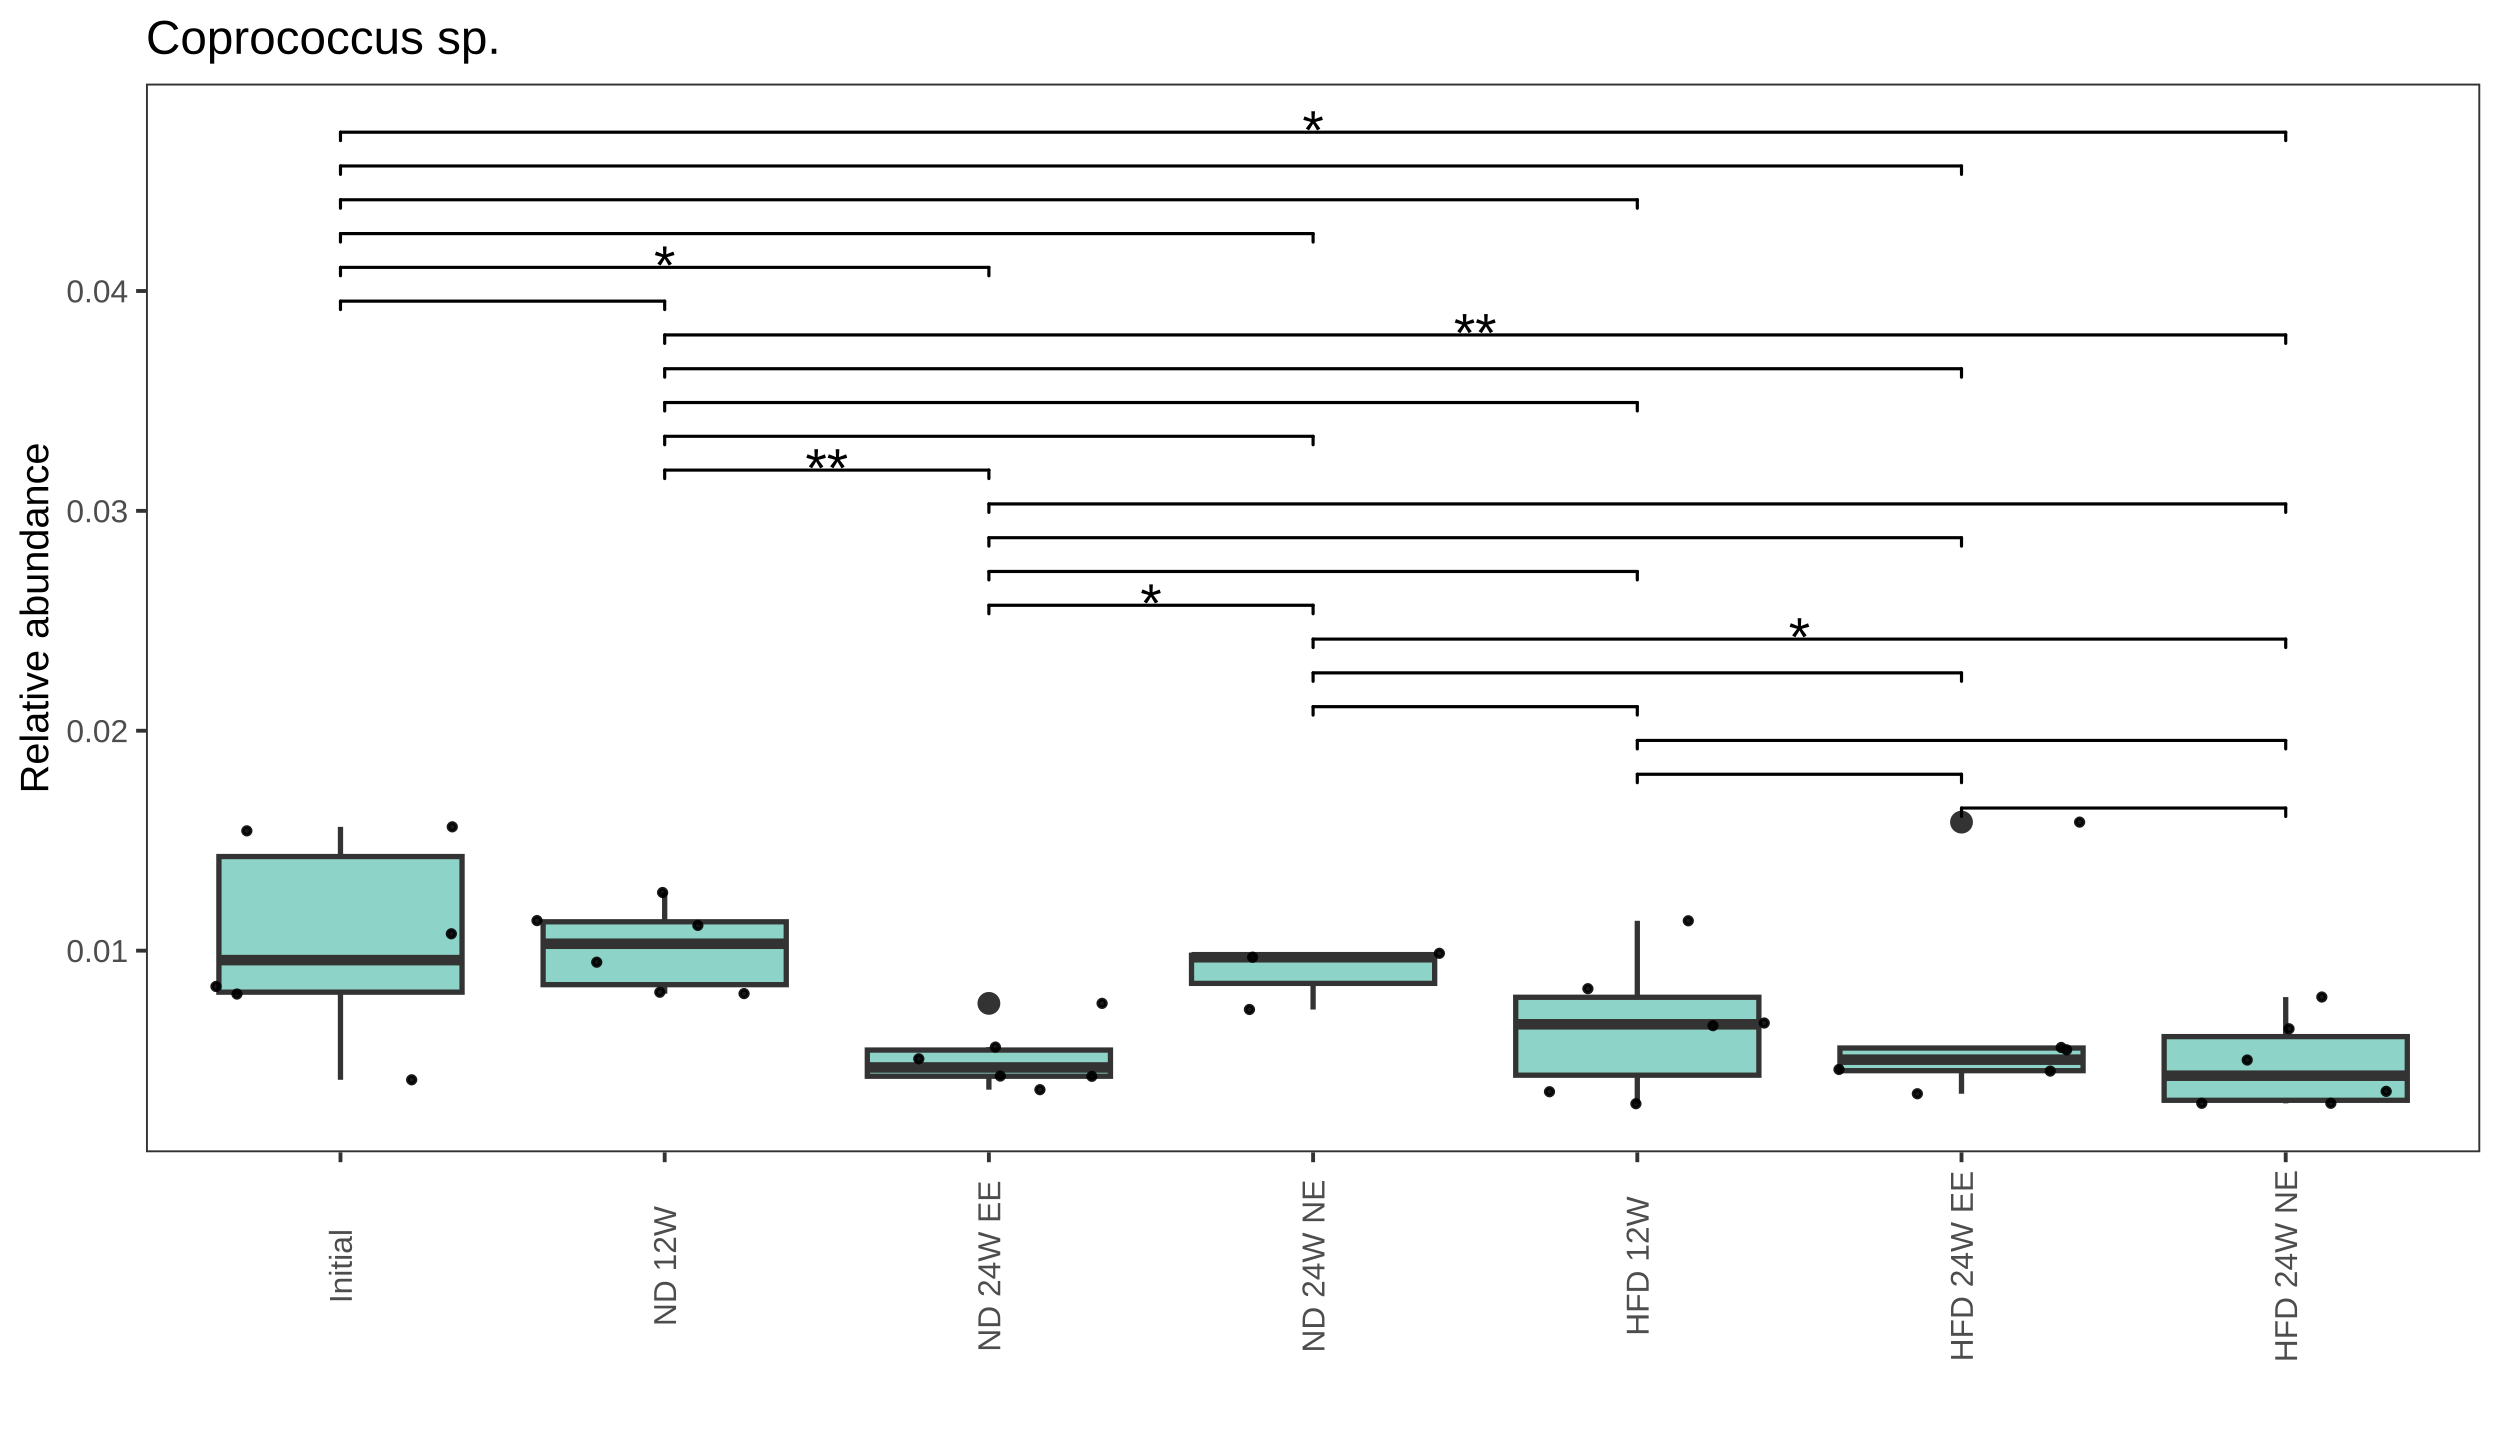
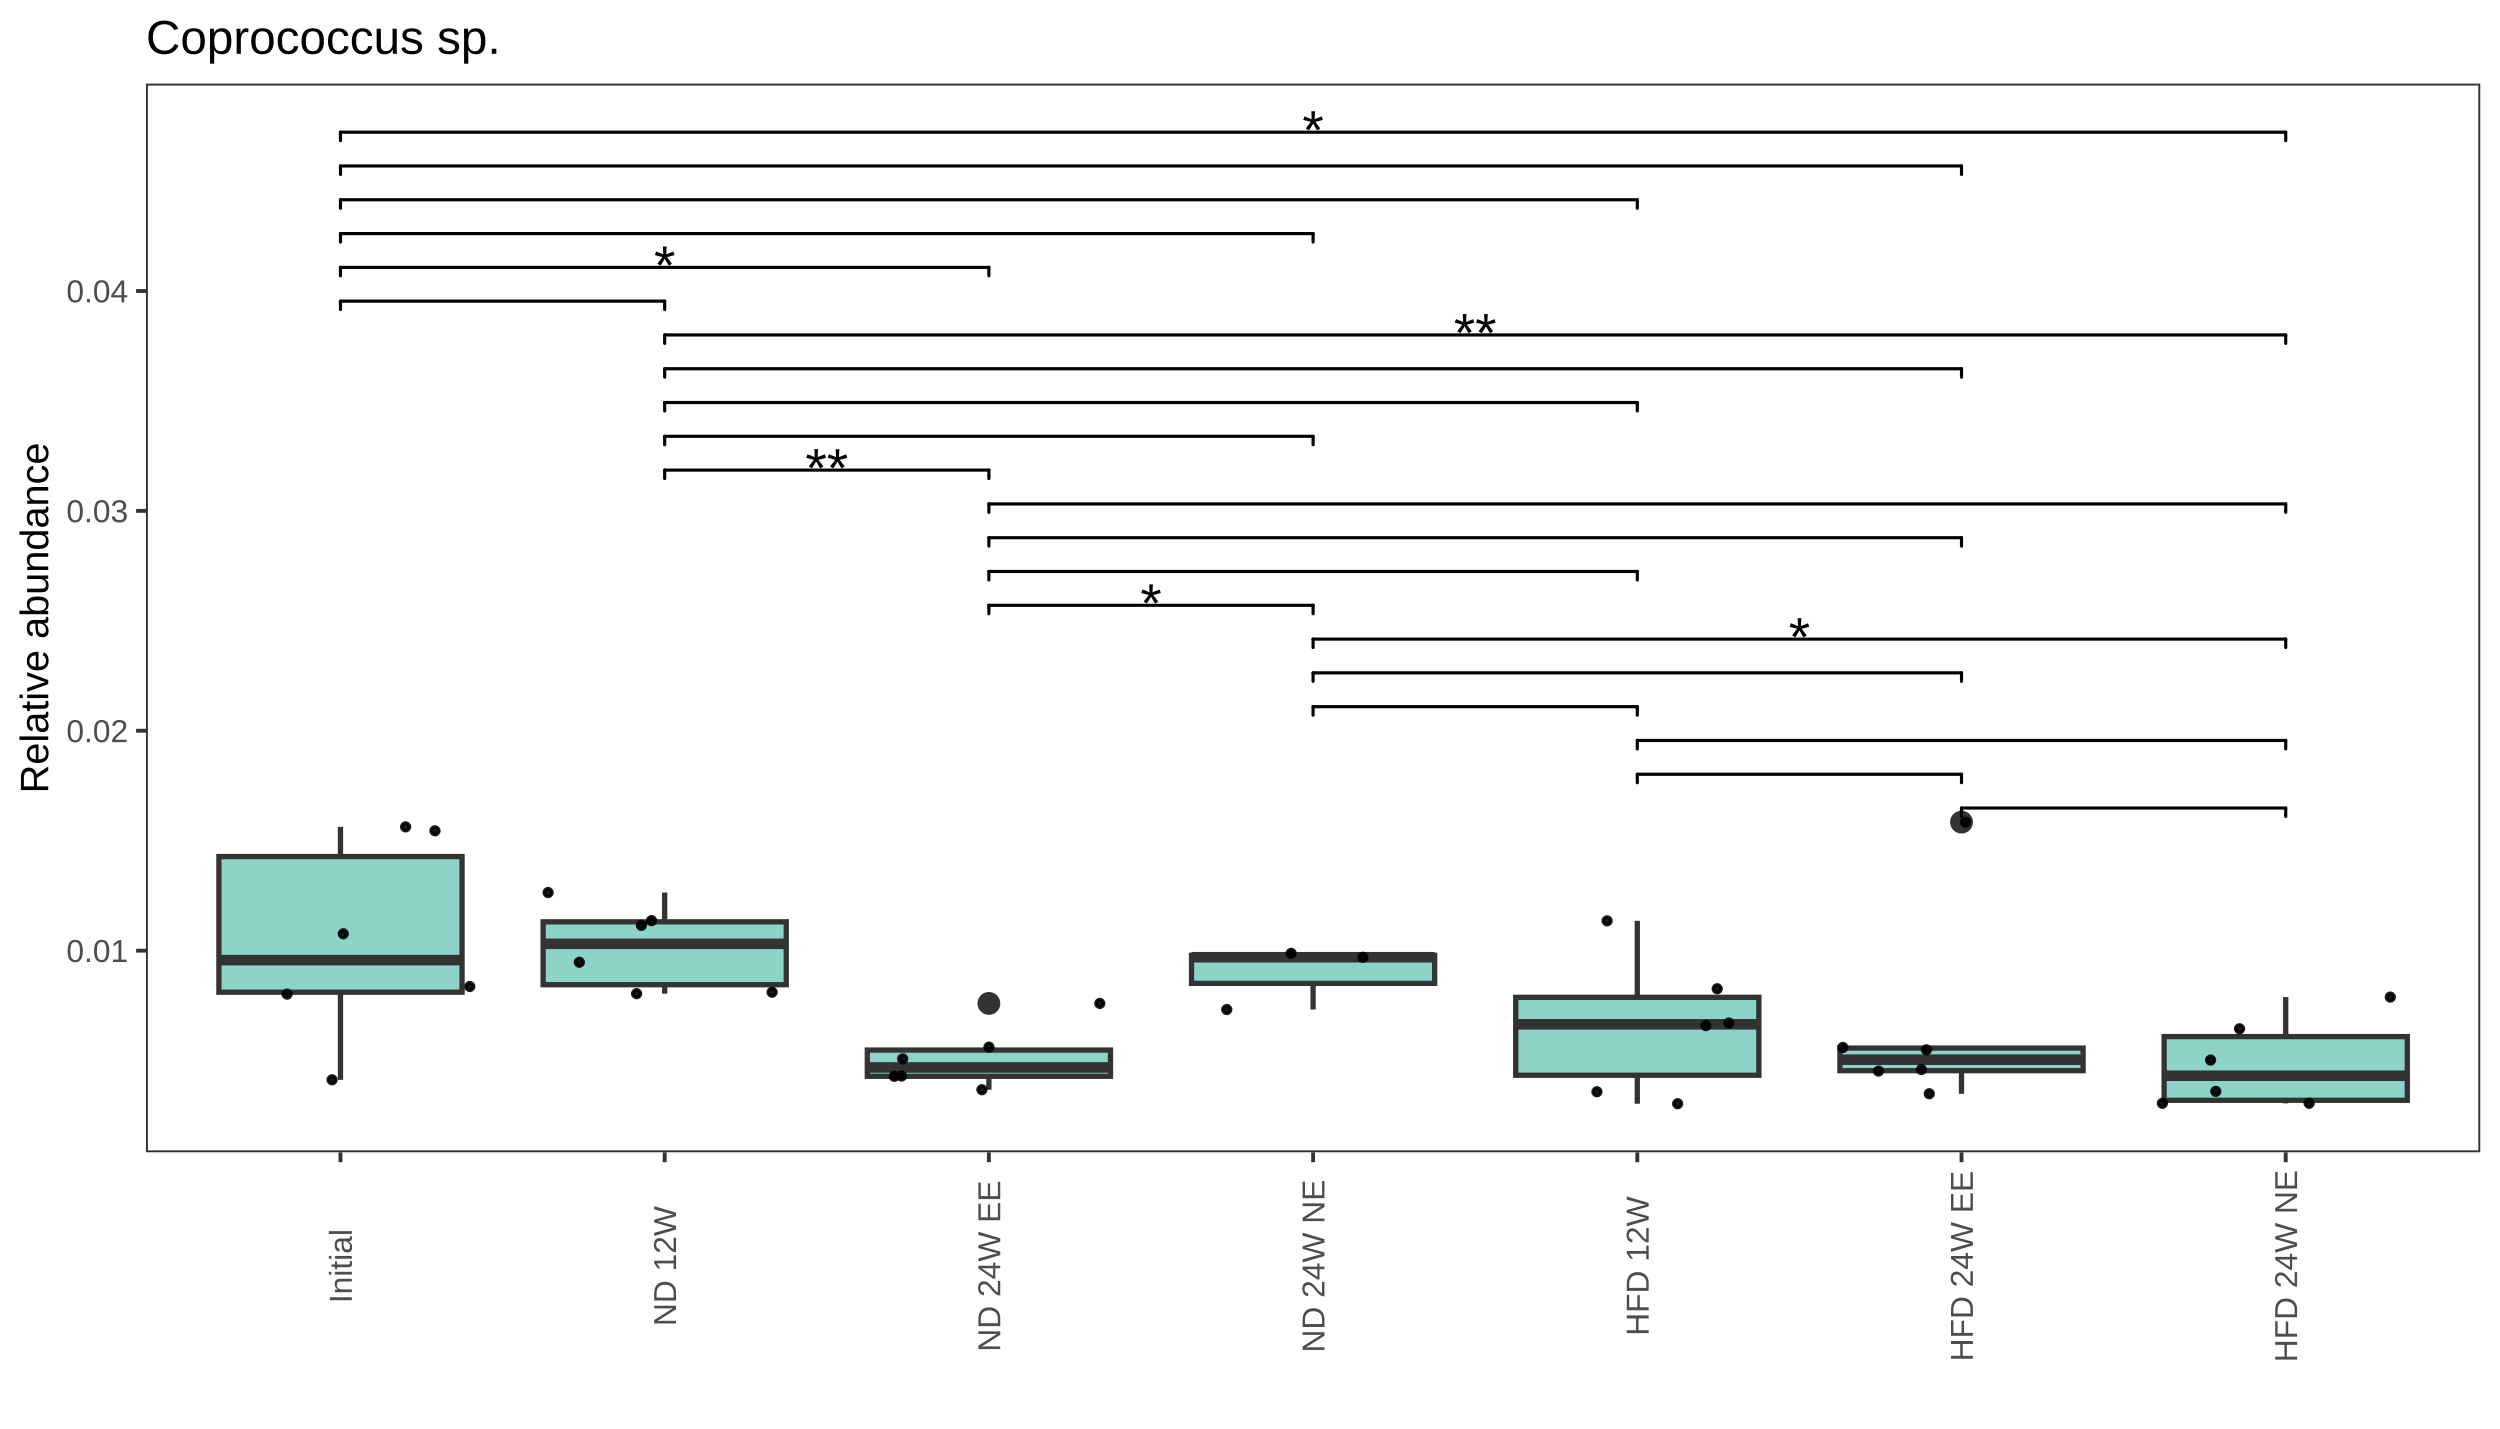
<svg xmlns="http://www.w3.org/2000/svg" class="svglite" width="504.00pt" height="288.00pt" viewBox="0 0 504.00 288.00">
  <defs>
    <style type="text/css">
    .svglite line, .svglite polyline, .svglite polygon, .svglite path, .svglite rect, .svglite circle {
      fill: none;
      stroke: #000000;
      stroke-linecap: round;
      stroke-linejoin: round;
      stroke-miterlimit: 10.00;
    }
    .svglite text {
      white-space: pre;
    }
  </style>
  </defs>
  <rect width="100%" height="100%" style="stroke: none; fill: #FFFFFF;" />
  <defs>
    <clipPath id="cpMC4wMHw1MDQuMDB8MC4wMHwyODguMDA=">
      <rect x="0.00" y="0.00" width="504.00" height="288.00" />
    </clipPath>
  </defs>
  <g clip-path="url(#cpMC4wMHw1MDQuMDB8MC4wMHwyODguMDA=)">
    <rect x="0.00" y="0.00" width="504.00" height="288.00" style="stroke-width: 0.78; stroke: #FFFFFF; fill: #FFFFFF;" />
  </g>
  <defs>
    <clipPath id="cpMjkuNDN8NTAwLjAxfDE2Ljg1fDIzMi4zMQ==">
      <rect x="29.43" y="16.85" width="470.59" height="215.45" />
    </clipPath>
  </defs>
  <g clip-path="url(#cpMjkuNDN8NTAwLjAxfDE2Ljg1fDIzMi4zMQ==)">
    <rect x="29.43" y="16.85" width="470.59" height="215.45" style="stroke-width: 0.78; stroke: none; fill: #FFFFFF;" />
    <line x1="68.64" y1="172.68" x2="68.64" y2="166.70" style="stroke-width: 1.07; stroke: #333333; stroke-linecap: butt;" />
-     <line x1="68.64" y1="200.02" x2="68.64" y2="217.69" style="stroke-width: 1.07; stroke: #333333; stroke-linecap: butt;" />
-     <polygon points="44.13,172.68 44.13,200.02 93.15,200.02 93.15,172.68 44.13,172.68 " style="stroke-width: 1.07; stroke: #333333; stroke-linecap: butt; stroke-linejoin: miter; fill: #8DD3C7;" />
+     <line x1="68.64" y1="200.03" x2="68.64" y2="217.70" style="stroke-width: 1.07; stroke: #333333; stroke-linecap: butt;" />
+     <polygon points="44.13,172.68 44.13,200.03 93.15,200.03 93.15,172.68 44.13,172.68 " style="stroke-width: 1.07; stroke: #333333; stroke-linecap: butt; stroke-linejoin: miter; fill: #8DD3C7;" />
    <line x1="44.13" y1="193.56" x2="93.15" y2="193.56" style="stroke-width: 2.13; stroke: #333333; stroke-linecap: butt; stroke-linejoin: miter;" />
-     <line x1="134.00" y1="185.83" x2="134.00" y2="179.93" style="stroke-width: 1.07; stroke: #333333; stroke-linecap: butt;" />
-     <line x1="134.00" y1="198.51" x2="134.00" y2="200.32" style="stroke-width: 1.07; stroke: #333333; stroke-linecap: butt;" />
-     <polygon points="109.49,185.83 109.49,198.51 158.51,198.51 158.51,185.83 109.49,185.83 " style="stroke-width: 1.07; stroke: #333333; stroke-linecap: butt; stroke-linejoin: miter; fill: #8DD3C7;" />
-     <line x1="109.49" y1="190.26" x2="158.51" y2="190.26" style="stroke-width: 2.13; stroke: #333333; stroke-linecap: butt; stroke-linejoin: miter;" />
-     <circle cx="199.36" cy="202.28" r="1.95" style="stroke-width: 0.71; stroke: #333333; fill: #333333;" />
+     <line x1="134.00" y1="185.84" x2="134.00" y2="179.93" style="stroke-width: 1.07; stroke: #333333; stroke-linecap: butt;" />
+     <line x1="134.00" y1="198.52" x2="134.00" y2="200.32" style="stroke-width: 1.07; stroke: #333333; stroke-linecap: butt;" />
+     <polygon points="109.49,185.84 109.49,198.52 158.51,198.52 158.51,185.84 109.49,185.84 " style="stroke-width: 1.07; stroke: #333333; stroke-linecap: butt; stroke-linejoin: miter; fill: #8DD3C7;" />
+     <line x1="109.49" y1="190.27" x2="158.51" y2="190.27" style="stroke-width: 2.13; stroke: #333333; stroke-linecap: butt; stroke-linejoin: miter;" />
+     <circle cx="199.36" cy="202.29" r="1.95" style="stroke-width: 0.71; stroke: #333333; fill: #333333;" />
    <line x1="199.36" y1="211.69" x2="199.36" y2="211.10" style="stroke-width: 1.07; stroke: #333333; stroke-linecap: butt;" />
-     <line x1="199.36" y1="216.97" x2="199.36" y2="219.68" style="stroke-width: 1.07; stroke: #333333; stroke-linecap: butt;" />
-     <polygon points="174.85,211.69 174.85,216.97 223.87,216.97 223.87,211.69 174.85,211.69 " style="stroke-width: 1.07; stroke: #333333; stroke-linecap: butt; stroke-linejoin: miter; fill: #8DD3C7;" />
+     <line x1="199.36" y1="216.98" x2="199.36" y2="219.69" style="stroke-width: 1.07; stroke: #333333; stroke-linecap: butt;" />
+     <polygon points="174.85,211.69 174.85,216.98 223.87,216.98 223.87,211.69 174.85,211.69 " style="stroke-width: 1.07; stroke: #333333; stroke-linecap: butt; stroke-linejoin: miter; fill: #8DD3C7;" />
    <line x1="174.85" y1="215.20" x2="223.87" y2="215.20" style="stroke-width: 2.13; stroke: #333333; stroke-linecap: butt; stroke-linejoin: miter;" />
-     <line x1="264.72" y1="192.58" x2="264.72" y2="192.19" style="stroke-width: 1.07; stroke: #333333; stroke-linecap: butt;" />
+     <line x1="264.72" y1="192.59" x2="264.72" y2="192.20" style="stroke-width: 1.07; stroke: #333333; stroke-linecap: butt;" />
    <line x1="264.72" y1="198.25" x2="264.72" y2="203.52" style="stroke-width: 1.07; stroke: #333333; stroke-linecap: butt;" />
-     <polygon points="240.21,192.58 240.21,198.25 289.23,198.25 289.23,192.58 240.21,192.58 " style="stroke-width: 1.07; stroke: #333333; stroke-linecap: butt; stroke-linejoin: miter; fill: #8DD3C7;" />
+     <polygon points="240.21,192.59 240.21,198.25 289.23,198.25 289.23,192.59 240.21,192.59 " style="stroke-width: 1.07; stroke: #333333; stroke-linecap: butt; stroke-linejoin: miter; fill: #8DD3C7;" />
    <line x1="240.21" y1="192.98" x2="289.23" y2="192.98" style="stroke-width: 2.13; stroke: #333333; stroke-linecap: butt; stroke-linejoin: miter;" />
-     <line x1="330.08" y1="201.05" x2="330.08" y2="185.63" style="stroke-width: 1.07; stroke: #333333; stroke-linecap: butt;" />
-     <line x1="330.08" y1="216.76" x2="330.08" y2="222.51" style="stroke-width: 1.07; stroke: #333333; stroke-linecap: butt;" />
-     <polygon points="305.57,201.05 305.57,216.76 354.59,216.76 354.59,201.05 305.57,201.05 " style="stroke-width: 1.07; stroke: #333333; stroke-linecap: butt; stroke-linejoin: miter; fill: #8DD3C7;" />
+     <line x1="330.08" y1="201.06" x2="330.08" y2="185.63" style="stroke-width: 1.07; stroke: #333333; stroke-linecap: butt;" />
+     <line x1="330.08" y1="216.77" x2="330.08" y2="222.51" style="stroke-width: 1.07; stroke: #333333; stroke-linecap: butt;" />
+     <polygon points="305.57,201.06 305.57,216.77 354.59,216.77 354.59,201.06 305.57,201.06 " style="stroke-width: 1.07; stroke: #333333; stroke-linecap: butt; stroke-linejoin: miter; fill: #8DD3C7;" />
    <line x1="305.57" y1="206.50" x2="354.59" y2="206.50" style="stroke-width: 2.13; stroke: #333333; stroke-linecap: butt; stroke-linejoin: miter;" />
    <circle cx="395.44" cy="165.74" r="1.95" style="stroke-width: 0.71; stroke: #333333; fill: #333333;" />
-     <line x1="395.44" y1="211.28" x2="395.44" y2="211.16" style="stroke-width: 1.07; stroke: #333333; stroke-linecap: butt;" />
-     <line x1="395.44" y1="215.85" x2="395.44" y2="220.50" style="stroke-width: 1.07; stroke: #333333; stroke-linecap: butt;" />
-     <polygon points="370.93,211.28 370.93,215.85 419.95,215.85 419.95,211.28 370.93,211.28 " style="stroke-width: 1.07; stroke: #333333; stroke-linecap: butt; stroke-linejoin: miter; fill: #8DD3C7;" />
+     <line x1="395.44" y1="211.29" x2="395.44" y2="211.16" style="stroke-width: 1.07; stroke: #333333; stroke-linecap: butt;" />
+     <line x1="395.44" y1="215.85" x2="395.44" y2="220.51" style="stroke-width: 1.07; stroke: #333333; stroke-linecap: butt;" />
+     <polygon points="370.93,211.29 370.93,215.85 419.95,215.85 419.95,211.29 370.93,211.29 " style="stroke-width: 1.07; stroke: #333333; stroke-linecap: butt; stroke-linejoin: miter; fill: #8DD3C7;" />
    <line x1="370.93" y1="213.63" x2="419.95" y2="213.63" style="stroke-width: 2.13; stroke: #333333; stroke-linecap: butt; stroke-linejoin: miter;" />
    <line x1="460.80" y1="208.98" x2="460.80" y2="201.01" style="stroke-width: 1.07; stroke: #333333; stroke-linecap: butt;" />
-     <line x1="460.80" y1="221.82" x2="460.80" y2="222.43" style="stroke-width: 1.07; stroke: #333333; stroke-linecap: butt;" />
+     <line x1="460.80" y1="221.82" x2="460.80" y2="222.44" style="stroke-width: 1.07; stroke: #333333; stroke-linecap: butt;" />
    <polygon points="436.29,208.98 436.29,221.82 485.31,221.82 485.31,208.98 436.29,208.98 " style="stroke-width: 1.07; stroke: #333333; stroke-linecap: butt; stroke-linejoin: miter; fill: #8DD3C7;" />
-     <line x1="436.29" y1="216.86" x2="485.31" y2="216.86" style="stroke-width: 2.13; stroke: #333333; stroke-linecap: butt; stroke-linejoin: miter;" />
-     <circle cx="222.18" cy="202.28" r="0.78" style="stroke-width: 0.71; stroke: #000000; stroke-opacity: 0.90; fill: #000000; fill-opacity: 0.90;" />
-     <circle cx="133.02" cy="200.03" r="0.78" style="stroke-width: 0.71; stroke: #000000; stroke-opacity: 0.90; fill: #000000; fill-opacity: 0.90;" />
-     <circle cx="82.99" cy="217.69" r="0.78" style="stroke-width: 0.71; stroke: #000000; stroke-opacity: 0.90; fill: #000000; fill-opacity: 0.90;" />
-     <circle cx="468.08" cy="201.00" r="0.78" style="stroke-width: 0.71; stroke: #000000; stroke-opacity: 0.90; fill: #000000; fill-opacity: 0.90;" />
-     <circle cx="415.54" cy="211.17" r="0.78" style="stroke-width: 0.71; stroke: #000000; stroke-opacity: 0.90; fill: #000000; fill-opacity: 0.90;" />
-     <circle cx="312.38" cy="220.09" r="0.78" style="stroke-width: 0.71; stroke: #000000; stroke-opacity: 0.90; fill: #000000; fill-opacity: 0.90;" />
-     <circle cx="185.23" cy="213.46" r="0.78" style="stroke-width: 0.71; stroke: #000000; stroke-opacity: 0.90; fill: #000000; fill-opacity: 0.90;" />
-     <circle cx="150.00" cy="200.31" r="0.78" style="stroke-width: 0.71; stroke: #000000; stroke-opacity: 0.90; fill: #000000; fill-opacity: 0.90;" />
-     <circle cx="370.74" cy="215.60" r="0.78" style="stroke-width: 0.71; stroke: #000000; stroke-opacity: 0.90; fill: #000000; fill-opacity: 0.90;" />
-     <circle cx="320.12" cy="199.32" r="0.78" style="stroke-width: 0.71; stroke: #000000; stroke-opacity: 0.90; fill: #000000; fill-opacity: 0.90;" />
-     <circle cx="43.54" cy="198.87" r="0.78" style="stroke-width: 0.71; stroke: #000000; stroke-opacity: 0.90; fill: #000000; fill-opacity: 0.90;" />
-     <circle cx="419.25" cy="165.74" r="0.78" style="stroke-width: 0.71; stroke: #000000; stroke-opacity: 0.90; fill: #000000; fill-opacity: 0.90;" />
-     <circle cx="200.67" cy="211.09" r="0.78" style="stroke-width: 0.71; stroke: #000000; stroke-opacity: 0.90; fill: #000000; fill-opacity: 0.90;" />
-     <circle cx="453.04" cy="213.70" r="0.78" style="stroke-width: 0.71; stroke: #000000; stroke-opacity: 0.90; fill: #000000; fill-opacity: 0.90;" />
-     <circle cx="340.36" cy="185.63" r="0.78" style="stroke-width: 0.71; stroke: #000000; stroke-opacity: 0.90; fill: #000000; fill-opacity: 0.90;" />
-     <circle cx="416.63" cy="211.65" r="0.78" style="stroke-width: 0.71; stroke: #000000; stroke-opacity: 0.90; fill: #000000; fill-opacity: 0.90;" />
-     <circle cx="355.67" cy="206.24" r="0.78" style="stroke-width: 0.71; stroke: #000000; stroke-opacity: 0.90; fill: #000000; fill-opacity: 0.90;" />
-     <circle cx="90.99" cy="188.25" r="0.78" style="stroke-width: 0.71; stroke: #000000; stroke-opacity: 0.90; fill: #000000; fill-opacity: 0.90;" />
-     <circle cx="209.65" cy="219.68" r="0.78" style="stroke-width: 0.71; stroke: #000000; stroke-opacity: 0.90; fill: #000000; fill-opacity: 0.90;" />
-     <circle cx="120.30" cy="193.98" r="0.78" style="stroke-width: 0.71; stroke: #000000; stroke-opacity: 0.90; fill: #000000; fill-opacity: 0.90;" />
-     <circle cx="47.77" cy="200.40" r="0.78" style="stroke-width: 0.71; stroke: #000000; stroke-opacity: 0.90; fill: #000000; fill-opacity: 0.90;" />
-     <circle cx="413.33" cy="215.93" r="0.78" style="stroke-width: 0.71; stroke: #000000; stroke-opacity: 0.90; fill: #000000; fill-opacity: 0.90;" />
-     <circle cx="201.66" cy="216.93" r="0.78" style="stroke-width: 0.71; stroke: #000000; stroke-opacity: 0.90; fill: #000000; fill-opacity: 0.90;" />
-     <circle cx="386.54" cy="220.50" r="0.78" style="stroke-width: 0.71; stroke: #000000; stroke-opacity: 0.90; fill: #000000; fill-opacity: 0.90;" />
-     <circle cx="345.34" cy="206.77" r="0.78" style="stroke-width: 0.71; stroke: #000000; stroke-opacity: 0.90; fill: #000000; fill-opacity: 0.90;" />
-     <circle cx="220.12" cy="216.99" r="0.78" style="stroke-width: 0.71; stroke: #000000; stroke-opacity: 0.90; fill: #000000; fill-opacity: 0.90;" />
-     <circle cx="481.06" cy="220.02" r="0.78" style="stroke-width: 0.71; stroke: #000000; stroke-opacity: 0.90; fill: #000000; fill-opacity: 0.90;" />
-     <circle cx="252.53" cy="192.97" r="0.78" style="stroke-width: 0.71; stroke: #000000; stroke-opacity: 0.90; fill: #000000; fill-opacity: 0.90;" />
-     <circle cx="133.58" cy="179.93" r="0.78" style="stroke-width: 0.71; stroke: #000000; stroke-opacity: 0.90; fill: #000000; fill-opacity: 0.90;" />
-     <circle cx="443.88" cy="222.43" r="0.78" style="stroke-width: 0.71; stroke: #000000; stroke-opacity: 0.90; fill: #000000; fill-opacity: 0.90;" />
-     <circle cx="251.89" cy="203.51" r="0.78" style="stroke-width: 0.71; stroke: #000000; stroke-opacity: 0.90; fill: #000000; fill-opacity: 0.90;" />
-     <circle cx="108.26" cy="185.59" r="0.78" style="stroke-width: 0.71; stroke: #000000; stroke-opacity: 0.90; fill: #000000; fill-opacity: 0.90;" />
-     <circle cx="91.18" cy="166.69" r="0.78" style="stroke-width: 0.71; stroke: #000000; stroke-opacity: 0.90; fill: #000000; fill-opacity: 0.90;" />
-     <circle cx="290.18" cy="192.19" r="0.78" style="stroke-width: 0.71; stroke: #000000; stroke-opacity: 0.90; fill: #000000; fill-opacity: 0.90;" />
-     <circle cx="140.69" cy="186.56" r="0.78" style="stroke-width: 0.71; stroke: #000000; stroke-opacity: 0.90; fill: #000000; fill-opacity: 0.90;" />
-     <circle cx="461.47" cy="207.40" r="0.78" style="stroke-width: 0.71; stroke: #000000; stroke-opacity: 0.90; fill: #000000; fill-opacity: 0.90;" />
-     <circle cx="469.90" cy="222.42" r="0.78" style="stroke-width: 0.71; stroke: #000000; stroke-opacity: 0.90; fill: #000000; fill-opacity: 0.90;" />
-     <circle cx="329.80" cy="222.51" r="0.78" style="stroke-width: 0.71; stroke: #000000; stroke-opacity: 0.90; fill: #000000; fill-opacity: 0.90;" />
-     <circle cx="49.76" cy="167.50" r="0.78" style="stroke-width: 0.71; stroke: #000000; stroke-opacity: 0.90; fill: #000000; fill-opacity: 0.90;" />
+     <line x1="436.29" y1="216.87" x2="485.31" y2="216.87" style="stroke-width: 2.13; stroke: #333333; stroke-linecap: butt; stroke-linejoin: miter;" />
+     <circle cx="221.72" cy="202.29" r="0.78" style="stroke-width: 0.71; stroke: #000000; stroke-opacity: 0.90; fill: #000000; fill-opacity: 0.90;" />
+     <circle cx="155.66" cy="200.03" r="0.78" style="stroke-width: 0.71; stroke: #000000; stroke-opacity: 0.90; fill: #000000; fill-opacity: 0.90;" />
+     <circle cx="66.95" cy="217.69" r="0.78" style="stroke-width: 0.71; stroke: #000000; stroke-opacity: 0.90; fill: #000000; fill-opacity: 0.90;" />
+     <circle cx="481.89" cy="201.01" r="0.78" style="stroke-width: 0.71; stroke: #000000; stroke-opacity: 0.90; fill: #000000; fill-opacity: 0.90;" />
+     <circle cx="371.53" cy="211.17" r="0.78" style="stroke-width: 0.71; stroke: #000000; stroke-opacity: 0.90; fill: #000000; fill-opacity: 0.90;" />
+     <circle cx="321.94" cy="220.10" r="0.78" style="stroke-width: 0.71; stroke: #000000; stroke-opacity: 0.90; fill: #000000; fill-opacity: 0.90;" />
+     <circle cx="181.98" cy="213.47" r="0.78" style="stroke-width: 0.71; stroke: #000000; stroke-opacity: 0.90; fill: #000000; fill-opacity: 0.90;" />
+     <circle cx="128.34" cy="200.32" r="0.78" style="stroke-width: 0.71; stroke: #000000; stroke-opacity: 0.90; fill: #000000; fill-opacity: 0.90;" />
+     <circle cx="387.36" cy="215.61" r="0.78" style="stroke-width: 0.71; stroke: #000000; stroke-opacity: 0.90; fill: #000000; fill-opacity: 0.90;" />
+     <circle cx="346.19" cy="199.34" r="0.78" style="stroke-width: 0.71; stroke: #000000; stroke-opacity: 0.90; fill: #000000; fill-opacity: 0.90;" />
+     <circle cx="94.71" cy="198.88" r="0.78" style="stroke-width: 0.71; stroke: #000000; stroke-opacity: 0.90; fill: #000000; fill-opacity: 0.90;" />
+     <circle cx="396.25" cy="165.75" r="0.78" style="stroke-width: 0.71; stroke: #000000; stroke-opacity: 0.90; fill: #000000; fill-opacity: 0.90;" />
+     <circle cx="199.38" cy="211.10" r="0.78" style="stroke-width: 0.71; stroke: #000000; stroke-opacity: 0.90; fill: #000000; fill-opacity: 0.90;" />
+     <circle cx="445.65" cy="213.71" r="0.78" style="stroke-width: 0.71; stroke: #000000; stroke-opacity: 0.90; fill: #000000; fill-opacity: 0.90;" />
+     <circle cx="323.99" cy="185.64" r="0.78" style="stroke-width: 0.71; stroke: #000000; stroke-opacity: 0.90; fill: #000000; fill-opacity: 0.90;" />
+     <circle cx="388.37" cy="211.65" r="0.78" style="stroke-width: 0.71; stroke: #000000; stroke-opacity: 0.90; fill: #000000; fill-opacity: 0.90;" />
+     <circle cx="348.54" cy="206.24" r="0.78" style="stroke-width: 0.71; stroke: #000000; stroke-opacity: 0.90; fill: #000000; fill-opacity: 0.90;" />
+     <circle cx="69.20" cy="188.25" r="0.78" style="stroke-width: 0.71; stroke: #000000; stroke-opacity: 0.90; fill: #000000; fill-opacity: 0.90;" />
+     <circle cx="197.96" cy="219.69" r="0.78" style="stroke-width: 0.71; stroke: #000000; stroke-opacity: 0.90; fill: #000000; fill-opacity: 0.90;" />
+     <circle cx="116.80" cy="193.99" r="0.78" style="stroke-width: 0.71; stroke: #000000; stroke-opacity: 0.90; fill: #000000; fill-opacity: 0.90;" />
+     <circle cx="57.88" cy="200.42" r="0.78" style="stroke-width: 0.71; stroke: #000000; stroke-opacity: 0.90; fill: #000000; fill-opacity: 0.90;" />
+     <circle cx="378.70" cy="215.93" r="0.78" style="stroke-width: 0.71; stroke: #000000; stroke-opacity: 0.90; fill: #000000; fill-opacity: 0.90;" />
+     <circle cx="181.74" cy="216.93" r="0.78" style="stroke-width: 0.71; stroke: #000000; stroke-opacity: 0.90; fill: #000000; fill-opacity: 0.90;" />
+     <circle cx="388.94" cy="220.50" r="0.78" style="stroke-width: 0.71; stroke: #000000; stroke-opacity: 0.90; fill: #000000; fill-opacity: 0.90;" />
+     <circle cx="343.91" cy="206.77" r="0.78" style="stroke-width: 0.71; stroke: #000000; stroke-opacity: 0.90; fill: #000000; fill-opacity: 0.90;" />
+     <circle cx="180.28" cy="216.99" r="0.78" style="stroke-width: 0.71; stroke: #000000; stroke-opacity: 0.90; fill: #000000; fill-opacity: 0.90;" />
+     <circle cx="446.71" cy="220.02" r="0.78" style="stroke-width: 0.71; stroke: #000000; stroke-opacity: 0.90; fill: #000000; fill-opacity: 0.90;" />
+     <circle cx="274.77" cy="192.99" r="0.78" style="stroke-width: 0.71; stroke: #000000; stroke-opacity: 0.90; fill: #000000; fill-opacity: 0.90;" />
+     <circle cx="110.50" cy="179.94" r="0.78" style="stroke-width: 0.71; stroke: #000000; stroke-opacity: 0.90; fill: #000000; fill-opacity: 0.90;" />
+     <circle cx="435.94" cy="222.43" r="0.78" style="stroke-width: 0.71; stroke: #000000; stroke-opacity: 0.90; fill: #000000; fill-opacity: 0.90;" />
+     <circle cx="247.32" cy="203.53" r="0.78" style="stroke-width: 0.71; stroke: #000000; stroke-opacity: 0.90; fill: #000000; fill-opacity: 0.90;" />
+     <circle cx="131.35" cy="185.60" r="0.78" style="stroke-width: 0.71; stroke: #000000; stroke-opacity: 0.90; fill: #000000; fill-opacity: 0.90;" />
+     <circle cx="81.77" cy="166.70" r="0.78" style="stroke-width: 0.71; stroke: #000000; stroke-opacity: 0.90; fill: #000000; fill-opacity: 0.90;" />
+     <circle cx="260.29" cy="192.20" r="0.78" style="stroke-width: 0.71; stroke: #000000; stroke-opacity: 0.90; fill: #000000; fill-opacity: 0.90;" />
+     <circle cx="129.30" cy="186.56" r="0.78" style="stroke-width: 0.71; stroke: #000000; stroke-opacity: 0.90; fill: #000000; fill-opacity: 0.90;" />
+     <circle cx="451.50" cy="207.40" r="0.78" style="stroke-width: 0.71; stroke: #000000; stroke-opacity: 0.90; fill: #000000; fill-opacity: 0.90;" />
+     <circle cx="465.52" cy="222.42" r="0.78" style="stroke-width: 0.71; stroke: #000000; stroke-opacity: 0.90; fill: #000000; fill-opacity: 0.90;" />
+     <circle cx="338.21" cy="222.51" r="0.78" style="stroke-width: 0.71; stroke: #000000; stroke-opacity: 0.90; fill: #000000; fill-opacity: 0.90;" />
+     <circle cx="87.69" cy="167.49" r="0.78" style="stroke-width: 0.71; stroke: #000000; stroke-opacity: 0.90; fill: #000000; fill-opacity: 0.90;" />
    <text x="362.76" y="159.47" text-anchor="middle" style="font-size: 11.04px; font-family: &quot;Arial&quot;;" textLength="3.07px" lengthAdjust="spacingAndGlyphs"> </text>
    <line x1="330.08" y1="157.79" x2="330.08" y2="156.09" style="stroke-width: 0.64;" />
    <line x1="330.08" y1="156.09" x2="395.44" y2="156.09" style="stroke-width: 0.64;" />
    <line x1="395.44" y1="156.09" x2="395.44" y2="157.79" style="stroke-width: 0.64;" />
    <text x="395.44" y="152.66" text-anchor="middle" style="font-size: 11.04px; font-family: &quot;Arial&quot;;" textLength="3.07px" lengthAdjust="spacingAndGlyphs"> </text>
-     <line x1="330.08" y1="150.98" x2="330.08" y2="149.27" style="stroke-width: 0.64;" />
-     <line x1="330.08" y1="149.27" x2="460.80" y2="149.27" style="stroke-width: 0.64;" />
-     <line x1="460.80" y1="149.27" x2="460.80" y2="150.98" style="stroke-width: 0.64;" />
-     <text x="428.12" y="166.28" text-anchor="middle" style="font-size: 11.04px; font-family: &quot;Arial&quot;;" textLength="3.07px" lengthAdjust="spacingAndGlyphs"> </text>
+     <line x1="330.08" y1="150.98" x2="330.08" y2="149.28" style="stroke-width: 0.64;" />
+     <line x1="330.08" y1="149.28" x2="460.80" y2="149.28" style="stroke-width: 0.64;" />
+     <line x1="460.80" y1="149.28" x2="460.80" y2="150.98" style="stroke-width: 0.64;" />
+     <text x="428.12" y="166.29" text-anchor="middle" style="font-size: 11.04px; font-family: &quot;Arial&quot;;" textLength="3.07px" lengthAdjust="spacingAndGlyphs"> </text>
    <line x1="395.44" y1="164.60" x2="395.44" y2="162.90" style="stroke-width: 0.64;" />
    <line x1="395.44" y1="162.90" x2="460.80" y2="162.90" style="stroke-width: 0.64;" />
    <line x1="460.80" y1="162.90" x2="460.80" y2="164.60" style="stroke-width: 0.64;" />
    <text x="199.36" y="43.66" text-anchor="middle" style="font-size: 11.04px; font-family: &quot;Arial&quot;;" textLength="3.07px" lengthAdjust="spacingAndGlyphs"> </text>
    <line x1="330.08" y1="41.98" x2="330.08" y2="40.27" style="stroke-width: 0.64;" />
    <line x1="330.08" y1="40.27" x2="68.64" y2="40.27" style="stroke-width: 0.64;" />
    <line x1="68.64" y1="40.27" x2="68.64" y2="41.98" style="stroke-width: 0.64;" />
    <text x="232.04" y="36.85" text-anchor="middle" style="font-size: 11.04px; font-family: &quot;Arial&quot;;" textLength="3.07px" lengthAdjust="spacingAndGlyphs"> </text>
    <line x1="395.44" y1="35.16" x2="395.44" y2="33.46" style="stroke-width: 0.64;" />
    <line x1="395.44" y1="33.46" x2="68.64" y2="33.46" style="stroke-width: 0.64;" />
    <line x1="68.64" y1="33.46" x2="68.64" y2="35.16" style="stroke-width: 0.64;" />
    <text x="264.72" y="30.03" text-anchor="middle" style="font-size: 11.04px; font-family: &quot;Arial&quot;;" textLength="4.29px" lengthAdjust="spacingAndGlyphs">*</text>
    <line x1="460.80" y1="28.35" x2="460.80" y2="26.65" style="stroke-width: 0.64;" />
    <line x1="460.80" y1="26.65" x2="68.64" y2="26.65" style="stroke-width: 0.64;" />
    <line x1="68.64" y1="26.65" x2="68.64" y2="28.35" style="stroke-width: 0.64;" />
-     <text x="101.32" y="64.09" text-anchor="middle" style="font-size: 11.04px; font-family: &quot;Arial&quot;;" textLength="3.07px" lengthAdjust="spacingAndGlyphs"> </text>
+     <text x="101.32" y="64.10" text-anchor="middle" style="font-size: 11.04px; font-family: &quot;Arial&quot;;" textLength="3.07px" lengthAdjust="spacingAndGlyphs"> </text>
    <line x1="68.64" y1="62.41" x2="68.64" y2="60.71" style="stroke-width: 0.64;" />
    <line x1="68.64" y1="60.71" x2="134.00" y2="60.71" style="stroke-width: 0.64;" />
    <line x1="134.00" y1="60.71" x2="134.00" y2="62.41" style="stroke-width: 0.64;" />
    <text x="134.00" y="57.28" text-anchor="middle" style="font-size: 11.04px; font-family: &quot;Arial&quot;;" textLength="4.29px" lengthAdjust="spacingAndGlyphs">*</text>
    <line x1="68.64" y1="55.60" x2="68.64" y2="53.90" style="stroke-width: 0.64;" />
    <line x1="68.64" y1="53.90" x2="199.36" y2="53.90" style="stroke-width: 0.64;" />
    <line x1="199.36" y1="53.90" x2="199.36" y2="55.60" style="stroke-width: 0.64;" />
    <text x="166.68" y="50.47" text-anchor="middle" style="font-size: 11.04px; font-family: &quot;Arial&quot;;" textLength="3.07px" lengthAdjust="spacingAndGlyphs"> </text>
    <line x1="68.64" y1="48.79" x2="68.64" y2="47.09" style="stroke-width: 0.64;" />
    <line x1="68.64" y1="47.09" x2="264.72" y2="47.09" style="stroke-width: 0.64;" />
    <line x1="264.72" y1="47.09" x2="264.72" y2="48.79" style="stroke-width: 0.64;" />
    <text x="232.04" y="84.53" text-anchor="middle" style="font-size: 11.04px; font-family: &quot;Arial&quot;;" textLength="3.07px" lengthAdjust="spacingAndGlyphs"> </text>
    <line x1="330.08" y1="82.85" x2="330.08" y2="81.15" style="stroke-width: 0.64;" />
    <line x1="330.08" y1="81.15" x2="134.00" y2="81.15" style="stroke-width: 0.64;" />
    <line x1="134.00" y1="81.15" x2="134.00" y2="82.85" style="stroke-width: 0.64;" />
    <text x="264.72" y="77.72" text-anchor="middle" style="font-size: 11.04px; font-family: &quot;Arial&quot;;" textLength="3.07px" lengthAdjust="spacingAndGlyphs"> </text>
    <line x1="395.44" y1="76.04" x2="395.44" y2="74.34" style="stroke-width: 0.64;" />
    <line x1="395.44" y1="74.34" x2="134.00" y2="74.34" style="stroke-width: 0.64;" />
    <line x1="134.00" y1="74.34" x2="134.00" y2="76.04" style="stroke-width: 0.64;" />
    <text x="297.40" y="70.91" text-anchor="middle" style="font-size: 11.04px; font-family: &quot;Arial&quot;;" textLength="8.58px" lengthAdjust="spacingAndGlyphs">**</text>
    <line x1="460.80" y1="69.23" x2="460.80" y2="67.52" style="stroke-width: 0.64;" />
    <line x1="460.80" y1="67.52" x2="134.00" y2="67.52" style="stroke-width: 0.64;" />
    <line x1="134.00" y1="67.52" x2="134.00" y2="69.23" style="stroke-width: 0.64;" />
    <text x="166.68" y="98.16" text-anchor="middle" style="font-size: 11.04px; font-family: &quot;Arial&quot;;" textLength="8.58px" lengthAdjust="spacingAndGlyphs">**</text>
    <line x1="134.00" y1="96.48" x2="134.00" y2="94.77" style="stroke-width: 0.64;" />
    <line x1="134.00" y1="94.77" x2="199.36" y2="94.77" style="stroke-width: 0.64;" />
    <line x1="199.36" y1="94.77" x2="199.36" y2="96.48" style="stroke-width: 0.64;" />
-     <text x="199.36" y="91.34" text-anchor="middle" style="font-size: 11.04px; font-family: &quot;Arial&quot;;" textLength="3.07px" lengthAdjust="spacingAndGlyphs"> </text>
-     <line x1="134.00" y1="89.66" x2="134.00" y2="87.96" style="stroke-width: 0.64;" />
+     <text x="199.36" y="91.35" text-anchor="middle" style="font-size: 11.04px; font-family: &quot;Arial&quot;;" textLength="3.07px" lengthAdjust="spacingAndGlyphs"> </text>
+     <line x1="134.00" y1="89.67" x2="134.00" y2="87.96" style="stroke-width: 0.64;" />
    <line x1="134.00" y1="87.96" x2="264.72" y2="87.96" style="stroke-width: 0.64;" />
-     <line x1="264.72" y1="87.96" x2="264.72" y2="89.66" style="stroke-width: 0.64;" />
-     <text x="264.72" y="118.59" text-anchor="middle" style="font-size: 11.04px; font-family: &quot;Arial&quot;;" textLength="3.07px" lengthAdjust="spacingAndGlyphs"> </text>
-     <line x1="330.08" y1="116.91" x2="330.08" y2="115.21" style="stroke-width: 0.64;" />
+     <line x1="264.72" y1="87.96" x2="264.72" y2="89.67" style="stroke-width: 0.64;" />
+     <text x="264.72" y="118.60" text-anchor="middle" style="font-size: 11.04px; font-family: &quot;Arial&quot;;" textLength="3.07px" lengthAdjust="spacingAndGlyphs"> </text>
+     <line x1="330.08" y1="116.92" x2="330.08" y2="115.21" style="stroke-width: 0.64;" />
    <line x1="330.08" y1="115.21" x2="199.36" y2="115.21" style="stroke-width: 0.64;" />
-     <line x1="199.36" y1="115.21" x2="199.36" y2="116.91" style="stroke-width: 0.64;" />
+     <line x1="199.36" y1="115.21" x2="199.36" y2="116.92" style="stroke-width: 0.64;" />
    <text x="297.40" y="111.78" text-anchor="middle" style="font-size: 11.04px; font-family: &quot;Arial&quot;;" textLength="3.07px" lengthAdjust="spacingAndGlyphs"> </text>
    <line x1="395.44" y1="110.10" x2="395.44" y2="108.40" style="stroke-width: 0.64;" />
    <line x1="395.44" y1="108.40" x2="199.36" y2="108.40" style="stroke-width: 0.64;" />
    <line x1="199.36" y1="108.40" x2="199.36" y2="110.10" style="stroke-width: 0.64;" />
    <text x="330.08" y="104.97" text-anchor="middle" style="font-size: 11.04px; font-family: &quot;Arial&quot;;" textLength="3.07px" lengthAdjust="spacingAndGlyphs"> </text>
    <line x1="460.80" y1="103.29" x2="460.80" y2="101.59" style="stroke-width: 0.64;" />
    <line x1="460.80" y1="101.59" x2="199.36" y2="101.59" style="stroke-width: 0.64;" />
    <line x1="199.36" y1="101.59" x2="199.36" y2="103.29" style="stroke-width: 0.64;" />
    <text x="232.04" y="125.41" text-anchor="middle" style="font-size: 11.04px; font-family: &quot;Arial&quot;;" textLength="4.29px" lengthAdjust="spacingAndGlyphs">*</text>
-     <line x1="199.36" y1="123.73" x2="199.36" y2="122.02" style="stroke-width: 0.64;" />
-     <line x1="199.36" y1="122.02" x2="264.72" y2="122.02" style="stroke-width: 0.64;" />
-     <line x1="264.72" y1="122.02" x2="264.72" y2="123.73" style="stroke-width: 0.64;" />
-     <text x="297.40" y="145.84" text-anchor="middle" style="font-size: 11.04px; font-family: &quot;Arial&quot;;" textLength="3.07px" lengthAdjust="spacingAndGlyphs"> </text>
-     <line x1="330.08" y1="144.16" x2="330.08" y2="142.46" style="stroke-width: 0.64;" />
+     <line x1="199.36" y1="123.73" x2="199.36" y2="122.03" style="stroke-width: 0.64;" />
+     <line x1="199.36" y1="122.03" x2="264.72" y2="122.03" style="stroke-width: 0.64;" />
+     <line x1="264.72" y1="122.03" x2="264.72" y2="123.73" style="stroke-width: 0.64;" />
+     <text x="297.40" y="145.85" text-anchor="middle" style="font-size: 11.04px; font-family: &quot;Arial&quot;;" textLength="3.07px" lengthAdjust="spacingAndGlyphs"> </text>
+     <line x1="330.08" y1="144.17" x2="330.08" y2="142.46" style="stroke-width: 0.64;" />
    <line x1="330.08" y1="142.46" x2="264.72" y2="142.46" style="stroke-width: 0.64;" />
-     <line x1="264.72" y1="142.46" x2="264.72" y2="144.16" style="stroke-width: 0.64;" />
-     <text x="330.08" y="139.03" text-anchor="middle" style="font-size: 11.04px; font-family: &quot;Arial&quot;;" textLength="3.07px" lengthAdjust="spacingAndGlyphs"> </text>
+     <line x1="264.72" y1="142.46" x2="264.72" y2="144.17" style="stroke-width: 0.64;" />
+     <text x="330.08" y="139.04" text-anchor="middle" style="font-size: 11.04px; font-family: &quot;Arial&quot;;" textLength="3.07px" lengthAdjust="spacingAndGlyphs"> </text>
    <line x1="395.44" y1="137.35" x2="395.44" y2="135.65" style="stroke-width: 0.64;" />
    <line x1="395.44" y1="135.65" x2="264.72" y2="135.65" style="stroke-width: 0.64;" />
    <line x1="264.72" y1="135.65" x2="264.72" y2="137.35" style="stroke-width: 0.64;" />
    <text x="362.76" y="132.22" text-anchor="middle" style="font-size: 11.04px; font-family: &quot;Arial&quot;;" textLength="4.29px" lengthAdjust="spacingAndGlyphs">*</text>
    <line x1="460.80" y1="130.54" x2="460.80" y2="128.84" style="stroke-width: 0.64;" />
    <line x1="460.80" y1="128.84" x2="264.72" y2="128.84" style="stroke-width: 0.64;" />
    <line x1="264.72" y1="128.84" x2="264.72" y2="130.54" style="stroke-width: 0.64;" />
    <rect x="29.43" y="16.85" width="470.59" height="215.45" style="stroke-width: 0.78; stroke: #333333;" />
  </g>
  <g clip-path="url(#cpMC4wMHw1MDQuMDB8MC4wMHwyODguMDA=)">
    <text x="25.84" y="193.94" text-anchor="end" style="font-size: 6.40px;fill: #4D4D4D; font-family: &quot;Arial&quot;;" textLength="12.45px" lengthAdjust="spacingAndGlyphs">0.01</text>
    <text x="25.84" y="149.61" text-anchor="end" style="font-size: 6.40px;fill: #4D4D4D; font-family: &quot;Arial&quot;;" textLength="12.45px" lengthAdjust="spacingAndGlyphs">0.02</text>
    <text x="25.84" y="105.28" text-anchor="end" style="font-size: 6.40px;fill: #4D4D4D; font-family: &quot;Arial&quot;;" textLength="12.45px" lengthAdjust="spacingAndGlyphs">0.03</text>
    <text x="25.84" y="60.95" text-anchor="end" style="font-size: 6.40px;fill: #4D4D4D; font-family: &quot;Arial&quot;;" textLength="12.45px" lengthAdjust="spacingAndGlyphs">0.04</text>
    <polyline points="27.44,191.65 29.43,191.65 " style="stroke-width: 0.78; stroke: #333333; stroke-linecap: butt;" />
    <polyline points="27.44,147.32 29.43,147.32 " style="stroke-width: 0.78; stroke: #333333; stroke-linecap: butt;" />
    <polyline points="27.44,102.99 29.43,102.99 " style="stroke-width: 0.78; stroke: #333333; stroke-linecap: butt;" />
    <polyline points="27.44,58.66 29.43,58.66 " style="stroke-width: 0.78; stroke: #333333; stroke-linecap: butt;" />
    <polyline points="68.64,234.30 68.64,232.31 " style="stroke-width: 0.78; stroke: #333333; stroke-linecap: butt;" />
    <polyline points="134.00,234.30 134.00,232.31 " style="stroke-width: 0.78; stroke: #333333; stroke-linecap: butt;" />
    <polyline points="199.36,234.30 199.36,232.31 " style="stroke-width: 0.78; stroke: #333333; stroke-linecap: butt;" />
    <polyline points="264.72,234.30 264.72,232.31 " style="stroke-width: 0.78; stroke: #333333; stroke-linecap: butt;" />
    <polyline points="330.08,234.30 330.08,232.31 " style="stroke-width: 0.78; stroke: #333333; stroke-linecap: butt;" />
    <polyline points="395.44,234.30 395.44,232.31 " style="stroke-width: 0.78; stroke: #333333; stroke-linecap: butt;" />
    <polyline points="460.80,234.30 460.80,232.31 " style="stroke-width: 0.78; stroke: #333333; stroke-linecap: butt;" />
    <text transform="translate(70.93,255.25) rotate(-90)" text-anchor="middle" style="font-size: 6.40px;fill: #4D4D4D; font-family: &quot;Arial&quot;;" textLength="14.93px" lengthAdjust="spacingAndGlyphs">Initial</text>
    <text transform="translate(136.29,255.25) rotate(-90)" text-anchor="middle" style="font-size: 6.40px;fill: #4D4D4D; font-family: &quot;Arial&quot;;" textLength="24.16px" lengthAdjust="spacingAndGlyphs">ND 12W</text>
    <text transform="translate(201.65,255.25) rotate(-90)" text-anchor="middle" style="font-size: 6.40px;fill: #4D4D4D; font-family: &quot;Arial&quot;;" textLength="34.46px" lengthAdjust="spacingAndGlyphs">ND 24W EE</text>
    <text transform="translate(267.01,255.25) rotate(-90)" text-anchor="middle" style="font-size: 6.40px;fill: #4D4D4D; font-family: &quot;Arial&quot;;" textLength="34.81px" lengthAdjust="spacingAndGlyphs">ND 24W NE</text>
    <text transform="translate(332.37,255.25) rotate(-90)" text-anchor="middle" style="font-size: 6.40px;fill: #4D4D4D; font-family: &quot;Arial&quot;;" textLength="28.06px" lengthAdjust="spacingAndGlyphs">HFD 12W</text>
    <text transform="translate(397.73,255.25) rotate(-90)" text-anchor="middle" style="font-size: 6.40px;fill: #4D4D4D; font-family: &quot;Arial&quot;;" textLength="38.36px" lengthAdjust="spacingAndGlyphs">HFD 24W EE</text>
    <text transform="translate(463.09,255.25) rotate(-90)" text-anchor="middle" style="font-size: 6.40px;fill: #4D4D4D; font-family: &quot;Arial&quot;;" textLength="38.71px" lengthAdjust="spacingAndGlyphs">HFD 24W NE</text>
    <text transform="translate(9.72,124.58) rotate(-90)" text-anchor="middle" style="font-size: 8.00px; font-family: &quot;Arial&quot;;" textLength="70.73px" lengthAdjust="spacingAndGlyphs">Relative abundance</text>
    <text x="29.43" y="10.85" style="font-size: 9.60px; font-family: &quot;Arial&quot;;" textLength="71.44px" lengthAdjust="spacingAndGlyphs">Coprococcus sp.</text>
  </g>
</svg>
